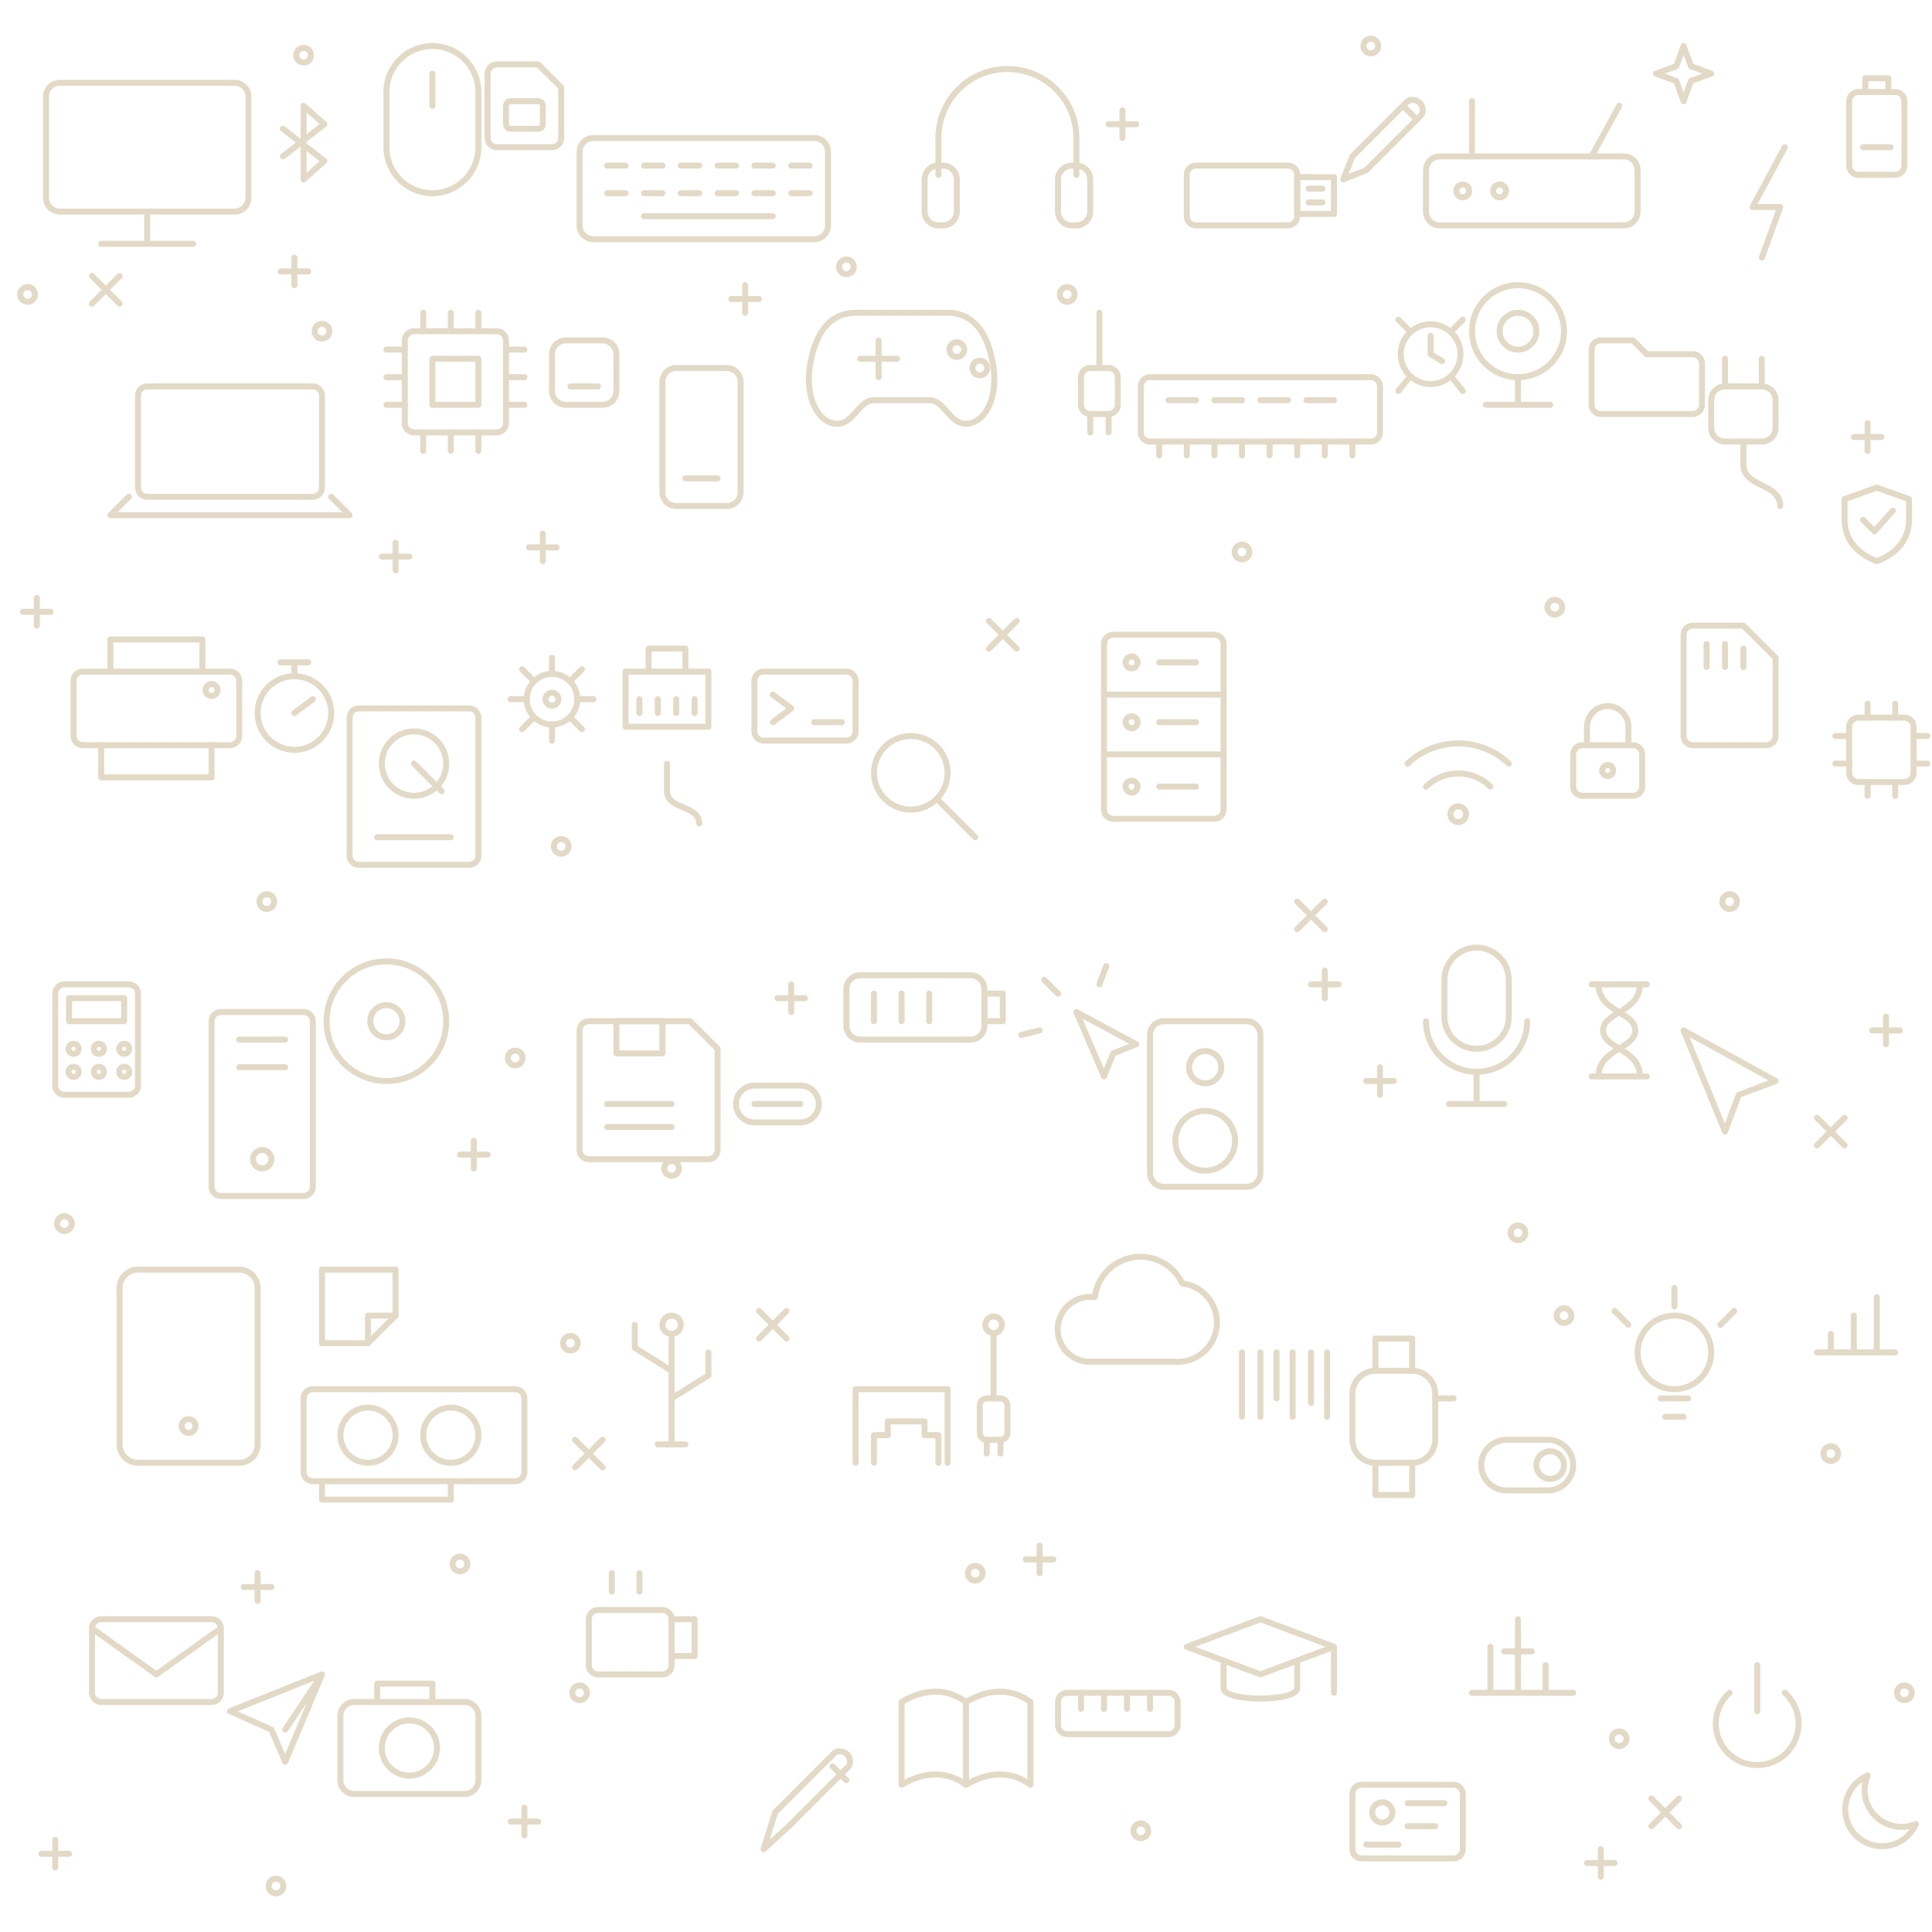
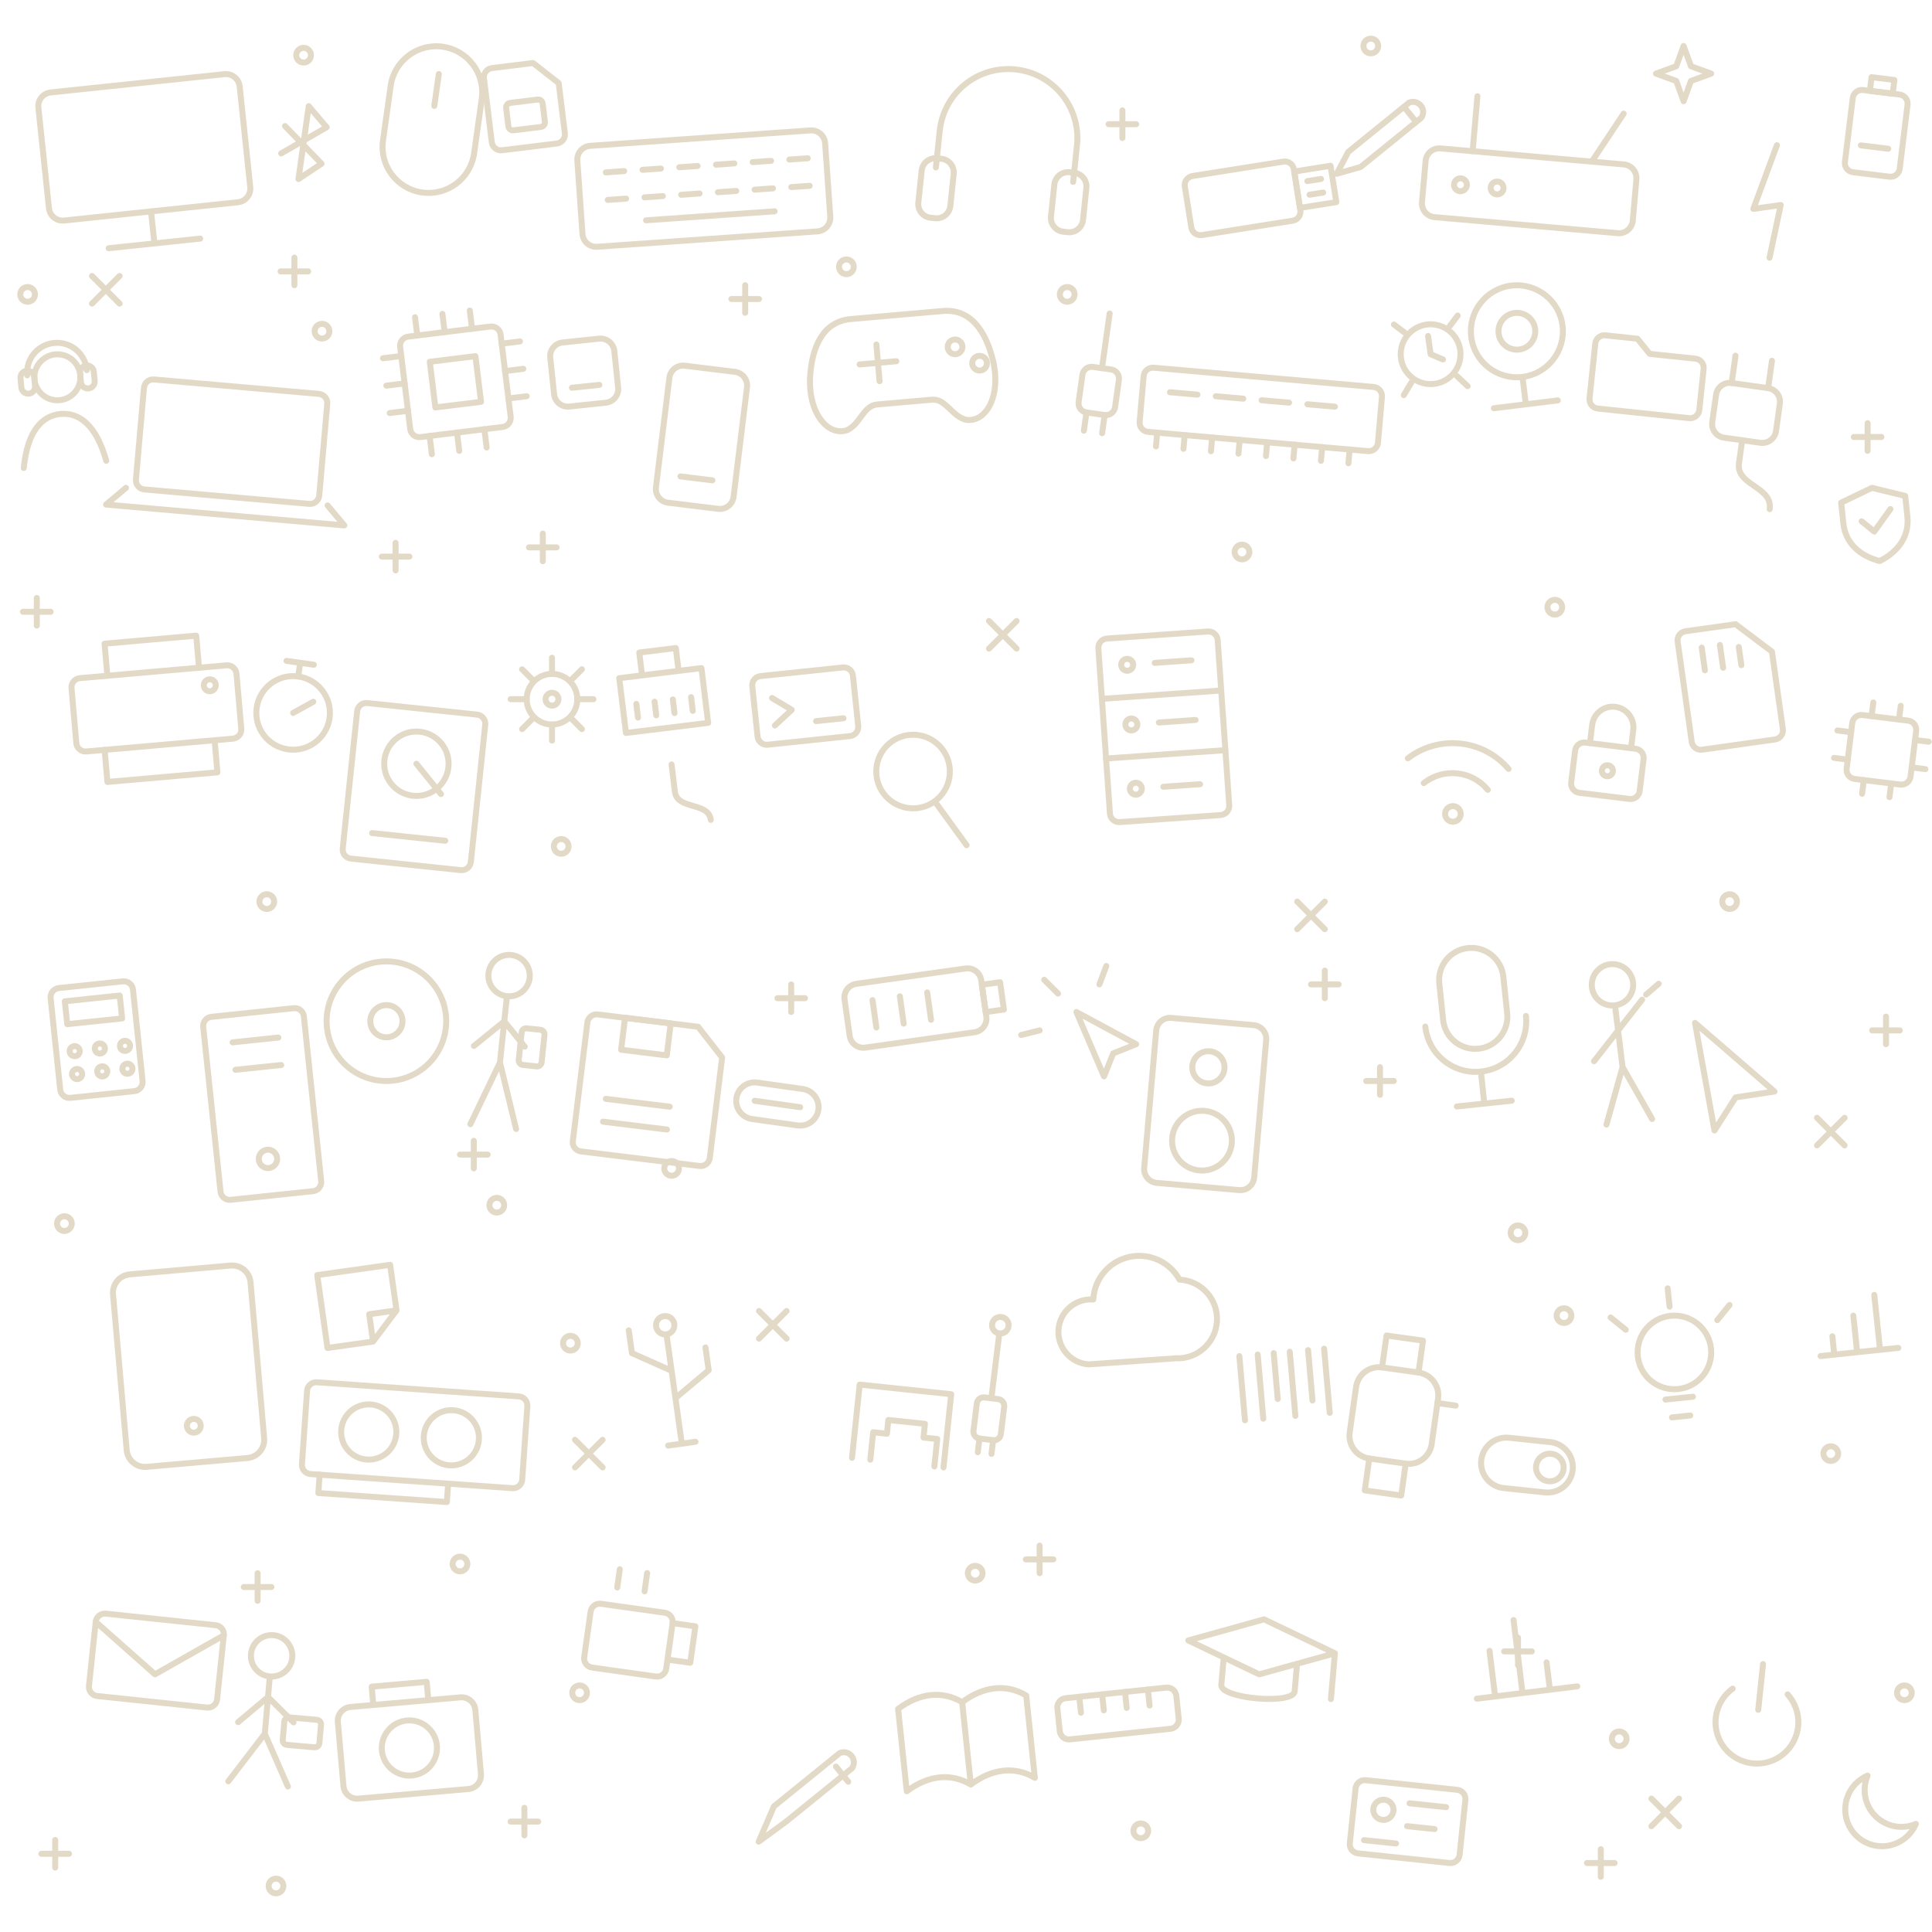
<svg xmlns="http://www.w3.org/2000/svg" width="420" height="420" viewBox="0 0 420 420">
  <g fill="none" stroke="#e3d9c7" stroke-width="1.3" stroke-linecap="round" stroke-linejoin="round">
-     <g transform="translate(0,6)">
+     <g transform="translate(0,6) rotate(-6 32 32)">
      <rect x="10" y="12" width="44" height="28" rx="3" />
      <path d="M32 40v7M22 47h20" />
    </g>
-     <g transform="translate(2,-4)">
+     <g transform="translate(2,-4) rotate(8 92 30)">
      <rect x="82" y="14" width="20" height="32" rx="10" />
      <path d="M92 20v7" />
    </g>
-     <g transform="translate(0,10)">
+     <g transform="translate(0,10) rotate(-4 153 31)">
      <rect x="126" y="20" width="54" height="22" rx="3" />
      <path d="M132 26h4M140 26h4M148 26h4M156 26h4M164 26h4M172 26h4M132 32h4M140 32h4M148 32h4M156 32h4M164 32h4M172 32h4M140 37h28" />
    </g>
-     <g transform="translate(0,-2)">
+     <g transform="translate(0,-2) rotate(6 219 34)">
      <path d="M204 40v-8a15 15 0 0 1 30 0v8" />
      <rect x="201" y="38" width="7" height="13" rx="3" />
      <rect x="230" y="38" width="7" height="13" rx="3" />
    </g>
-     <g transform="translate(0,14)">
+     <g transform="translate(0,14) rotate(-9 274 28)">
      <rect x="258" y="22" width="24" height="13" rx="2" />
      <rect x="282" y="24.5" width="8" height="8" />
      <path d="M284.5 27h3M284.5 30h3" />
    </g>
-     <g transform="translate(0,2)">
+     <g transform="translate(0,2) rotate(5 333 33)">
      <rect x="310" y="32" width="46" height="15" rx="3" />
      <path d="M320 32v-12M346 32l6-11" />
      <circle cx="318" cy="39.5" r="1.4" />
      <circle cx="326" cy="39.5" r="1.4" />
    </g>
-     <g transform="translate(0,18)">
+     <g transform="translate(0,18) rotate(-8 384 26)">
      <path d="M388 14l-7 13h6l-4 11" />
    </g>
-     <g transform="translate(16,12)">
+     <g transform="translate(16,12) rotate(5 34 88)">
      <rect x="14" y="72" width="40" height="24" rx="2" />
      <path d="M8 100h52M12 96l-4 4M56 96l4 4" />
    </g>
-     <g transform="translate(0,-6)">
+     <g transform="translate(0,-6) rotate(-7 99 89)">
      <rect x="88" y="78" width="22" height="22" rx="2" />
      <rect x="94" y="84" width="10" height="10" />
      <path d="M92 78v-4M98 78v-4M104 78v-4M92 100v4M98 100v4M104 100v4M88 82h-4M88 88h-4M88 94h-4M110 82h4M110 88h4M110 94h4" />
    </g>
-     <g transform="translate(4,8)">
+     <g transform="translate(4,8) rotate(7 148 87)">
      <rect x="140" y="72" width="17" height="30" rx="3" />
      <path d="M145 96h7" />
    </g>
-     <g transform="translate(0,-10)">
+     <g transform="translate(0,-10) rotate(-5 201 90)">
      <path d="M186 78c-6 0-9 5-10 12-1 8 3 13 7 12 3-1 4-5 7-5h12c3 0 4 4 7 5 4 1 8-4 7-12-1-7-4-12-10-12z" />
      <path d="M191 84v8M187 88h8" />
      <circle cx="208" cy="86" r="1.6" />
      <circle cx="213" cy="90" r="1.6" />
    </g>
-     <g transform="translate(0,4)">
+     <g transform="translate(0,4) rotate(5 274 86)">
      <rect x="248" y="78" width="52" height="14" rx="2" />
      <path d="M254 83h6M264 83h6M274 83h6M284 83h6M252 92v3M258 92v3M264 92v3M270 92v3M276 92v3M282 92v3M288 92v3M294 92v3" />
    </g>
-     <g transform="translate(0,-12)">
+     <g transform="translate(0,-12) rotate(-7 330 86)">
      <circle cx="330" cy="84" r="10" />
      <circle cx="330" cy="84" r="4" />
      <path d="M330 94v6M323 100h14" />
    </g>
-     <g transform="translate(0,6)">
+     <g transform="translate(0,6) rotate(8 381 88)">
      <rect x="372" y="78" width="14" height="12" rx="3" />
      <path d="M375 78v-6M383 78v-6M379 90v5c0 5 8 4 8 9" />
    </g>
-     <g transform="translate(4,-6)">
+     <g transform="translate(4,-6) rotate(-5 30 160)">
      <rect x="12" y="152" width="36" height="16" rx="2" />
      <path d="M20 152v-7h20v7M18 168v7h24v-7" />
      <circle cx="42" cy="156" r="1.3" />
    </g>
-     <g transform="translate(-2,10)">
+     <g transform="translate(-2,10) rotate(6 92 161)">
      <rect x="78" y="144" width="28" height="34" rx="2" />
      <circle cx="92" cy="156" r="7" />
      <path d="M92 156l6 6M84 172h16" />
    </g>
-     <g transform="translate(0,-8)">
+     <g transform="translate(0,-8) rotate(-7 147 166)">
      <path d="M136 154h18v12h-18zM141 154v-5h8v5M139 160v3M143 160v3M147 160v3M151 160v3M145 174v6c0 4 7 3 7 7" />
    </g>
-     <g transform="translate(0,12)">
+     <g transform="translate(0,12) rotate(9 200 159)">
      <circle cx="198" cy="156" r="8" />
      <path d="M204 162l8 8" />
    </g>
-     <g transform="translate(0,-4)">
+     <g transform="translate(0,-4) rotate(-4 253 162)">
      <rect x="240" y="142" width="26" height="40" rx="2" />
      <path d="M240 155h26M240 168h26M252 148h8M252 161h8M252 175h8" />
      <circle cx="246" cy="148" r="1.3" />
      <circle cx="246" cy="161" r="1.3" />
      <circle cx="246" cy="175" r="1.3" />
    </g>
-     <g transform="translate(0,8)">
+     <g transform="translate(0,8) rotate(6 317 158)">
      <path d="M306 158a16 16 0 0 1 22 0M310 163a10 10 0 0 1 14 0" />
      <circle cx="317" cy="169" r="1.7" />
    </g>
-     <g transform="translate(0,-10)">
+     <g transform="translate(0,-10) rotate(-8 376 158)">
      <path d="M368 146h11l7 7v17a2 2 0 0 1-2 2h-16a2 2 0 0 1-2-2v-22a2 2 0 0 1 2-2zM371 150v5M375 150v5M379 151v4" />
    </g>
-     <g transform="translate(0,6)">
+     <g transform="translate(0,6) rotate(7 409 157)">
      <rect x="402" y="150" width="14" height="14" rx="2" />
      <path d="M406 150v-3M412 150v-3M406 164v3M412 164v3M402 154h-3M402 160h-3M416 154h3M416 160h3" />
    </g>
-     <g transform="translate(30,8)">
+     <g transform="translate(30,8) rotate(-6 27 232)">
      <rect x="16" y="212" width="22" height="40" rx="2" />
      <path d="M22 218h10M22 224h10" />
      <circle cx="27" cy="244" r="2" />
    </g>
    <g transform="translate(0,-8)">
      <circle cx="84" cy="230" r="13" />
      <circle cx="84" cy="230" r="3.5" />
    </g>
-     <g transform="translate(4,6)">
+     <g transform="translate(4,6) rotate(7 137 231)">
      <path d="M124 216h22l6 6v22a2 2 0 0 1-2 2h-26a2 2 0 0 1-2-2v-26a2 2 0 0 1 2-2z" />
      <rect x="130" y="216" width="10" height="7" />
      <path d="M128 234h14M128 239h14" />
    </g>
-     <g transform="translate(0,-12)">
+     <g transform="translate(0,-12) rotate(-8 200 231)">
      <rect x="184" y="224" width="30" height="14" rx="3" />
      <rect x="214" y="228" width="4" height="6" />
      <path d="M190 228v6M196 228v6M202 228v6" />
    </g>
-     <g transform="translate(0,10)">
+     <g transform="translate(0,10) rotate(5 262 230)">
      <rect x="250" y="212" width="24" height="36" rx="3" />
      <circle cx="262" cy="222" r="3.5" />
      <circle cx="262" cy="238" r="6.5" />
    </g>
-     <g transform="translate(0,-6)">
+     <g transform="translate(0,-6) rotate(-6 321 230)">
      <rect x="314" y="212" width="14" height="22" rx="7" />
      <path d="M310 228a11 11 0 0 0 22 0M321 239v7M315 246h12" />
    </g>
-     <g transform="translate(0,8)">
+     <g transform="translate(0,8) rotate(12 375 227)">
      <path d="M366 216l9 22 3-8 8-3z" />
    </g>
-     <g transform="translate(14,-8)">
+     <g transform="translate(14,-8) rotate(-5 27 305)">
      <rect x="12" y="284" width="30" height="42" rx="4" />
      <circle cx="27" cy="318" r="1.5" />
    </g>
-     <g transform="translate(0,10)">
+     <g transform="translate(0,10) rotate(4 90 304)">
      <rect x="66" y="292" width="48" height="20" rx="2" />
      <circle cx="80" cy="302" r="6" />
      <circle cx="98" cy="302" r="6" />
      <path d="M70 312v4h28v-4" />
    </g>
-     <g transform="translate(0,-6)">
+     <g transform="translate(0,-6) rotate(-8 146 304)">
      <circle cx="146" cy="294" r="2" />
      <path d="M146 296v24M146 304l-8-5v-5M146 310l8-5v-5M143 320h6" />
    </g>
-     <g transform="translate(0,8)">
+     <g transform="translate(0,8) rotate(6 196 302)">
      <path d="M186 310v-16h20v16M190 310v-6h3v-3h8v3h3v6" />
    </g>
-     <g transform="translate(0,-12)">
+     <g transform="translate(0,-12) rotate(-4 245 299)">
      <path d="M236 308a7 7 0 0 1 2-14 10 10 0 0 1 19-3 6.5 6.5 0 0 1-2 17z" />
    </g>
-     <g transform="translate(0,6)">
+     <g transform="translate(0,6) rotate(8 305 302)">
      <rect x="294" y="292" width="18" height="20" rx="5" />
      <path d="M299 292v-7h8v7M299 312v7h8v-7M312 298h4" />
    </g>
-     <g transform="translate(0,-4)">
+     <g transform="translate(0,-4) rotate(-6 364 298)">
      <circle cx="364" cy="298" r="8" />
      <path d="M361 308h6M362 312h4M364 288v-4M354 292l-3-3M374 292l3-3" />
    </g>
-     <g transform="translate(6,-10)">
+     <g transform="translate(6,-10) rotate(6 28 371)">
      <rect x="14" y="362" width="28" height="18" rx="2" />
      <path d="M14 364l14 10 14-10" />
    </g>
-     <g transform="translate(0,6)">
+     <g transform="translate(0,6) rotate(-5 89 374)">
      <rect x="74" y="364" width="30" height="20" rx="3" />
      <circle cx="89" cy="374" r="6" />
      <path d="M82 364v-4h12v4" />
    </g>
-     <g transform="translate(-8,-14)">
+     <g transform="translate(-8,-14) rotate(8 148 368)">
      <rect x="136" y="364" width="18" height="14" rx="2" />
      <path d="M154 366h5v8h-5M141 360v-4M147 360v-4" />
    </g>
-     <g transform="translate(0,4)">
+     <g transform="translate(0,4) rotate(-6 210 374)">
      <path d="M196 366c5-3 10-3 14 0v18c-4-3-9-3-14 0zM210 366c5-3 10-3 14 0v18c-4-3-9-3-14 0z" />
    </g>
-     <g transform="translate(0,-8)">
+     <g transform="translate(0,-8) rotate(5 274 369)">
      <path d="M258 366l16-6 16 6-16 6zM266 369v6c0 3 16 3 16 0v-6M290 366v10" />
    </g>
-     <g transform="translate(0,-16)">
+     <g transform="translate(0,-16) rotate(-7 331 376)">
      <path d="M324 384v-10M330 384v-16M336 384v-6M320 384h22" />
    </g>
-     <g transform="translate(0,4)">
+     <g transform="translate(0,4) rotate(6 385 370)">
      <path d="M376 364a9 9 0 1 0 12 0M382 358v10" />
    </g>
    <path d="M64 56v6M61 59h6M244 24v6M241 27h6M118 116v6M115 119h6M8 130v6M5 133h6M406 92v6M403 95h6M172 214v6M169 217h6M300 232v6M297 235h6M56 342v6M53 345h6M226 336v6M223 339h6M348 402v6M345 405h6M12 400v6M9 403h6M162 62v6M159 65h6M330 356v6M327 359h6M86 118v6M83 121h6" />
    <path d="M215 135l6 6M221 135l-6 6M395 243l6 6M401 243l-6 6M165 285l6 6M171 285l-6 6M20 60l6 6M26 60l-6 6M282 196l6 6M288 196l-6 6" />
    <circle cx="66" cy="12" r="1.6" />
    <circle cx="298" cy="10" r="1.6" />
    <circle cx="232" cy="64" r="1.6" />
    <circle cx="6" cy="64" r="1.6" />
    <circle cx="122" cy="184" r="1.6" />
    <circle cx="338" cy="132" r="1.6" />
    <circle cx="58" cy="196" r="1.6" />
    <circle cx="146" cy="254" r="1.6" />
    <circle cx="330" cy="268" r="1.6" />
    <circle cx="14" cy="266" r="1.6" />
    <circle cx="100" cy="340" r="1.6" />
    <circle cx="248" cy="398" r="1.6" />
    <circle cx="398" cy="316" r="1.6" />
    <circle cx="184" cy="58" r="1.6" />
    <circle cx="270" cy="120" r="1.6" />
    <circle cx="376" cy="196" r="1.6" />
-     <circle cx="112" cy="230" r="1.6" />
+     <circle cx="108" cy="262" r="1.6" />
    <circle cx="212" cy="342" r="1.6" />
    <circle cx="60" cy="410" r="1.6" />
    <circle cx="414" cy="368" r="1.6" />
-     <path d="M66 23v16M66 23l4.5 4-9 7M66 39l4.5-4-9-7" />
-     <path d="M108 14h9l5 5v11a2 2 0 0 1-2 2h-12a2 2 0 0 1-2-2v-14a2 2 0 0 1 2-2z" />
-     <rect x="110" y="22" width="8" height="6" rx="1" />
-     <path d="M294 34l12-12a2.2 2.2 0 0 1 3 3l-12 12-5 2zM305 23l3 3" />
+     <g transform="rotate(8 66 31)">
+       <path d="M66 23v16M66 23l4.5 4-9 7M66 39l4.5-4-9-7" />
+     </g>
+     <g transform="rotate(-7 114 23)">
+       <path d="M108 14h9l5 5v11a2 2 0 0 1-2 2h-12a2 2 0 0 1-2-2v-14a2 2 0 0 1 2-2z" />
+       <rect x="110" y="22" width="8" height="6" rx="1" />
+     </g>
+     <g transform="rotate(6 303 25)">
+       <path d="M294 34l12-12a2.2 2.2 0 0 1 3 3l-12 12-5 2zM305 23l3 3" />
+     </g>
    <path d="M366 10l1.6 4.4 4.4 1.6-4.4 1.6-1.6 4.4-1.6-4.4-4.4-1.6 4.4-1.6z" />
-     <rect x="402" y="20" width="12" height="18" rx="2" />
-     <rect x="405.5" y="17" width="5" height="3" />
-     <path d="M405 32h6" />
-     <rect x="120" y="74" width="14" height="14" rx="3" />
-     <path d="M124 84h6" />
-     <path d="M239 68v12M237 90v4M241 90v4" />
-     <rect x="235" y="80" width="8" height="10" rx="2" />
-     <circle cx="311" cy="77" r="6.5" />
-     <path d="M311 73v4l2.5 1.5M306 82.5l-2 2.5M316 82.5l2 2.5M306 71.5l-2-2M316 71.5l2-2" />
-     <path d="M348 74h7l3 3h10a2 2 0 0 1 2 2v9a2 2 0 0 1-2 2h-20a2 2 0 0 1-2-2v-12a2 2 0 0 1 2-2z" />
-     <path d="M408 106l7 2.5v4.5c0 4.5-3 7.5-7 9-4-1.5-7-4.5-7-9v-4.5zM405 113l2.5 2.5 4-4.5" />
-     <circle cx="64" cy="155" r="8" />
-     <path d="M64 147v-3M61 144h6M64 155l4-3" />
+     <g transform="rotate(7 408 28)">
+       <rect x="402" y="20" width="12" height="18" rx="2" />
+       <rect x="405.5" y="17" width="5" height="3" />
+       <path d="M405 32h6" />
+     </g>
+     <g transform="rotate(-6 127 81)">
+       <rect x="120" y="74" width="14" height="14" rx="3" />
+       <path d="M124 84h6" />
+     </g>
+     <g transform="rotate(8 239 84)">
+       <path d="M239 68v12M237 90v4M241 90v4" />
+       <rect x="235" y="80" width="8" height="10" rx="2" />
+     </g>
+     <g transform="rotate(-8 311 77)">
+       <circle cx="311" cy="77" r="6.5" />
+       <path d="M311 73v4l2.5 1.5M306 82.5l-2 2.5M316 82.5l2 2.5M306 71.5l-2-2M316 71.5l2-2" />
+     </g>
+     <g transform="rotate(6 359 83)">
+       <path d="M348 74h7l3 3h10a2 2 0 0 1 2 2v9a2 2 0 0 1-2 2h-20a2 2 0 0 1-2-2v-12a2 2 0 0 1 2-2z" />
+     </g>
+     <g transform="rotate(-6 408 116)">
+       <path d="M408 106l7 2.5v4.5c0 4.5-3 7.5-7 9-4-1.5-7-4.5-7-9v-4.5zM405 113l2.5 2.5 4-4.5" />
+     </g>
+     <g transform="rotate(8 64 153)">
+       <circle cx="64" cy="155" r="8" />
+       <path d="M64 147v-3M61 144h6M64 155l4-3" />
+     </g>
    <circle cx="120" cy="152" r="5.5" />
    <circle cx="120" cy="152" r="1.4" />
    <path d="M120 146.5v-3.5M120 157.5v3.5M114.5 152h-3.5M125.5 152h3.5M116 148l-2.5-2.5M124 156l2.5 2.5M124 148l2.5-2.5M116 156l-2.5 2.5" />
-     <rect x="164" y="146" width="22" height="15" rx="2" />
-     <path d="M168 151l4 3-4 3M177 157h6" />
-     <rect x="342" y="162" width="15" height="11" rx="2" />
-     <path d="M345 162v-4a4.5 4.5 0 0 1 9 0v4" />
-     <circle cx="349.5" cy="167.5" r="1.2" />
-     <rect x="12" y="214" width="18" height="24" rx="2" />
-     <rect x="15" y="217" width="12" height="5" />
-     <circle cx="16" cy="228" r="1.1" />
-     <circle cx="21.5" cy="228" r="1.1" />
-     <circle cx="27" cy="228" r="1.1" />
-     <circle cx="16" cy="233" r="1.1" />
-     <circle cx="21.5" cy="233" r="1.1" />
-     <circle cx="27" cy="233" r="1.1" />
-     <rect x="160" y="236" width="18" height="8" rx="4" />
-     <path d="M164 240h10" />
+     <g transform="rotate(-6 175 153)">
+       <rect x="164" y="146" width="22" height="15" rx="2" />
+       <path d="M168 151l4 3-4 3M177 157h6" />
+     </g>
+     <g transform="rotate(7 349 167)">
+       <rect x="342" y="162" width="15" height="11" rx="2" />
+       <path d="M345 162v-4a4.5 4.5 0 0 1 9 0v4" />
+       <circle cx="349.5" cy="167.5" r="1.2" />
+     </g>
+     <g transform="rotate(-6 21 226)">
+       <rect x="12" y="214" width="18" height="24" rx="2" />
+       <rect x="15" y="217" width="12" height="5" />
+       <circle cx="16" cy="228" r="1.1" />
+       <circle cx="21.5" cy="228" r="1.1" />
+       <circle cx="27" cy="228" r="1.1" />
+       <circle cx="16" cy="233" r="1.1" />
+       <circle cx="21.5" cy="233" r="1.1" />
+       <circle cx="27" cy="233" r="1.1" />
+     </g>
+     <g transform="rotate(8 169 240)">
+       <rect x="160" y="236" width="18" height="8" rx="4" />
+       <path d="M164 240h10" />
+     </g>
    <path d="M234 220l6 14 2-5 5-2zM230 216l-3-3M239 214l1.5-4M226 224l-4 1" />
-     <path d="M346 214h12M346 234h12M347.5 214c0 6 8 6 8 10s-8 4-8 10M356.5 214c0 6-8 6-8 10s8 4 8 10" />
-     <path d="M70 276h16v10l-6 6h-10zM80 292l6-6h-6z" />
-     <circle cx="216" cy="288" r="1.8" />
-     <path d="M216 290v14M214.5 313v3M217.5 313v3" />
-     <rect x="213" y="304" width="6" height="9" rx="1.5" />
-     <path d="M270 294v14M274 294v14M277.5 294v10M281 294v14M285 294v11M288.5 294v14" />
-     <rect x="322" y="313" width="20" height="11" rx="5.5" />
-     <circle cx="337" cy="318.5" r="3" />
-     <path d="M398 294v-4M403 294v-8M408 294v-12M395 294h17" />
-     <path d="M50 372l20-8-8 19-3-7zM62 376l8-12" />
-     <path d="M166 402l2.5-8 13-13a2.2 2.2 0 0 1 3 3l-13 13zM181 384l3 3" />
-     <rect x="230" y="368" width="26" height="9" rx="2" />
-     <path d="M235 368v3.5M240 368v3.5M245 368v3.5M250 368v3.5" />
-     <rect x="294" y="388" width="24" height="16" rx="2" />
-     <circle cx="300.5" cy="394" r="2.2" />
-     <path d="M306 392h8M306 397h6M297 401h7" />
+     <g transform="rotate(-8 78 284)">
+       <path d="M70 276h16v10l-6 6h-10zM80 292l6-6h-6z" />
+     </g>
+     <g transform="rotate(7 216 300)">
+       <circle cx="216" cy="288" r="1.8" />
+       <path d="M216 290v14M214.5 313v3M217.5 313v3" />
+       <rect x="213" y="304" width="6" height="9" rx="1.5" />
+     </g>
+     <g transform="rotate(-5 279 301)">
+       <path d="M270 294v14M274 294v14M277.5 294v10M281 294v14M285 294v11M288.5 294v14" />
+     </g>
+     <g transform="rotate(6 332 318)">
+       <rect x="322" y="313" width="20" height="11" rx="5.5" />
+       <circle cx="337" cy="318.5" r="3" />
+     </g>
+     <g transform="rotate(-6 403 287)">
+       <path d="M398 294v-4M403 294v-8M408 294v-12M395 294h17" />
+     </g>
+     <g transform="rotate(6 181 391)">
+       <path d="M166 402l2.5-8 13-13a2.2 2.2 0 0 1 3 3l-13 13zM181 384l3 3" />
+     </g>
+     <g transform="rotate(-6 243 372)">
+       <rect x="230" y="368" width="26" height="9" rx="2" />
+       <path d="M235 368v3.5M240 368v3.5M245 368v3.5M250 368v3.5" />
+     </g>
+     <g transform="rotate(6 306 396)">
+       <rect x="294" y="388" width="24" height="16" rx="2" />
+       <circle cx="300.5" cy="394" r="2.2" />
+       <path d="M306 392h8M306 397h6M297 401h7" />
+     </g>
    <path d="M406 386a8 8 0 0 0 10.5 10.5A8 8 0 1 1 406 386z" />
    <path d="M103 248v6M100 251h6M114 393v6M111 396h6M288 211v6M285 214h6M410 221v6M407 224h6" />
    <path d="M125 313l6 6M131 313l-6 6M359 391l6 6M365 391l-6 6" />
    <circle cx="70" cy="72" r="1.6" />
    <circle cx="124" cy="292" r="1.6" />
    <circle cx="340" cy="286" r="1.6" />
    <circle cx="352" cy="378" r="1.6" />
    <circle cx="126" cy="368" r="1.6" />
+     <g transform="rotate(-5 13 88)">
+       <circle cx="13" cy="82" r="5" />
+       <path d="M6.5 81a6.5 6.5 0 0 1 13 0" />
+       <rect x="5" y="80" width="3" height="5" rx="1.5" />
+       <rect x="18" y="80" width="3" height="5" rx="1.5" />
+       <path d="M4 101c1.5-8 5-11 9-11s7.5 3 9 11" />
+     </g>
+     <g transform="rotate(6 109 228)">
+       <circle cx="109" cy="212" r="4.5" />
+       <path d="M109 217v14M109 222l-6 6M109 222l5 5M109 231l-5 14M109 231l5 14" />
+       <rect x="113" y="223" width="5" height="8" rx="1" />
+     </g>
+     <g transform="rotate(-7 352 226)">
+       <circle cx="352" cy="214" r="4.5" />
+       <path d="M352 219v13M352 224l-6 6M352 224l6-6M359 217l3-2M352 232l-5 12M352 232l5 12" />
+     </g>
+     <g transform="rotate(5 59 372)">
+       <circle cx="58" cy="360" r="4.5" />
+       <path d="M58 365v12M58 369l-6 6M58 369l6 5M58 377l-7 11M58 377l6 11" />
+       <rect x="62" y="373" width="8" height="6" rx="1" />
+     </g>
  </g>
</svg>
